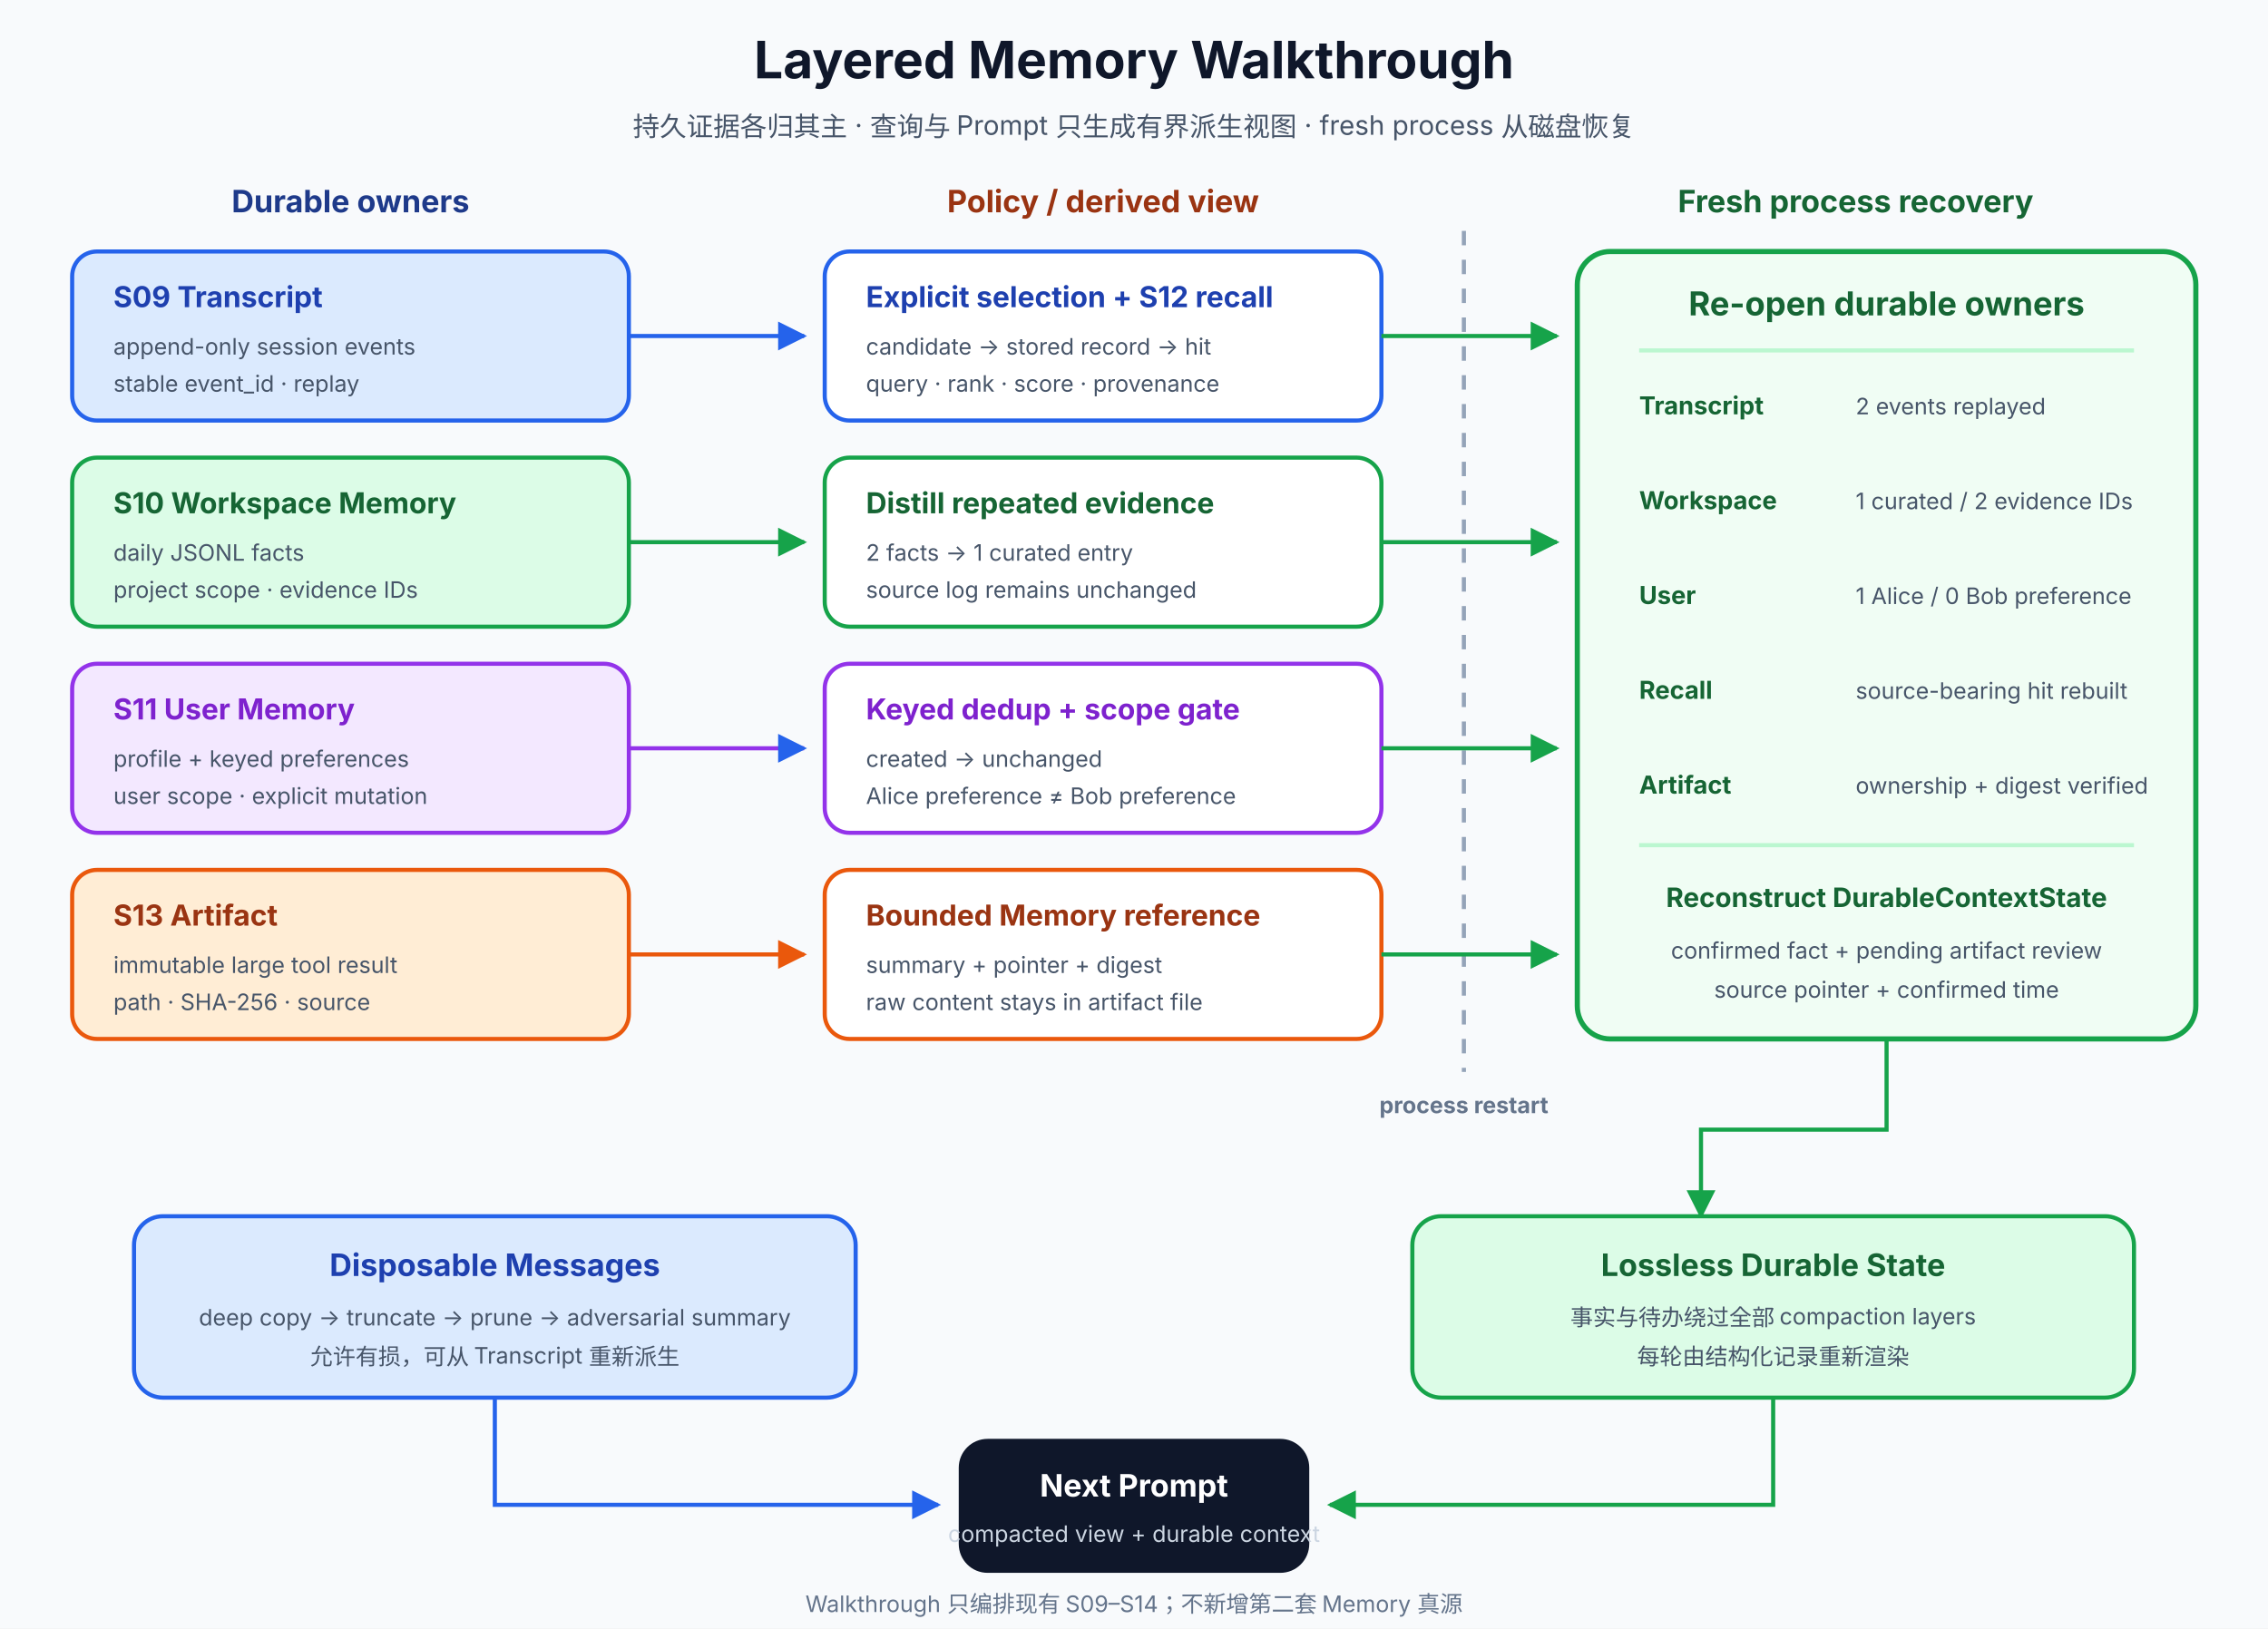
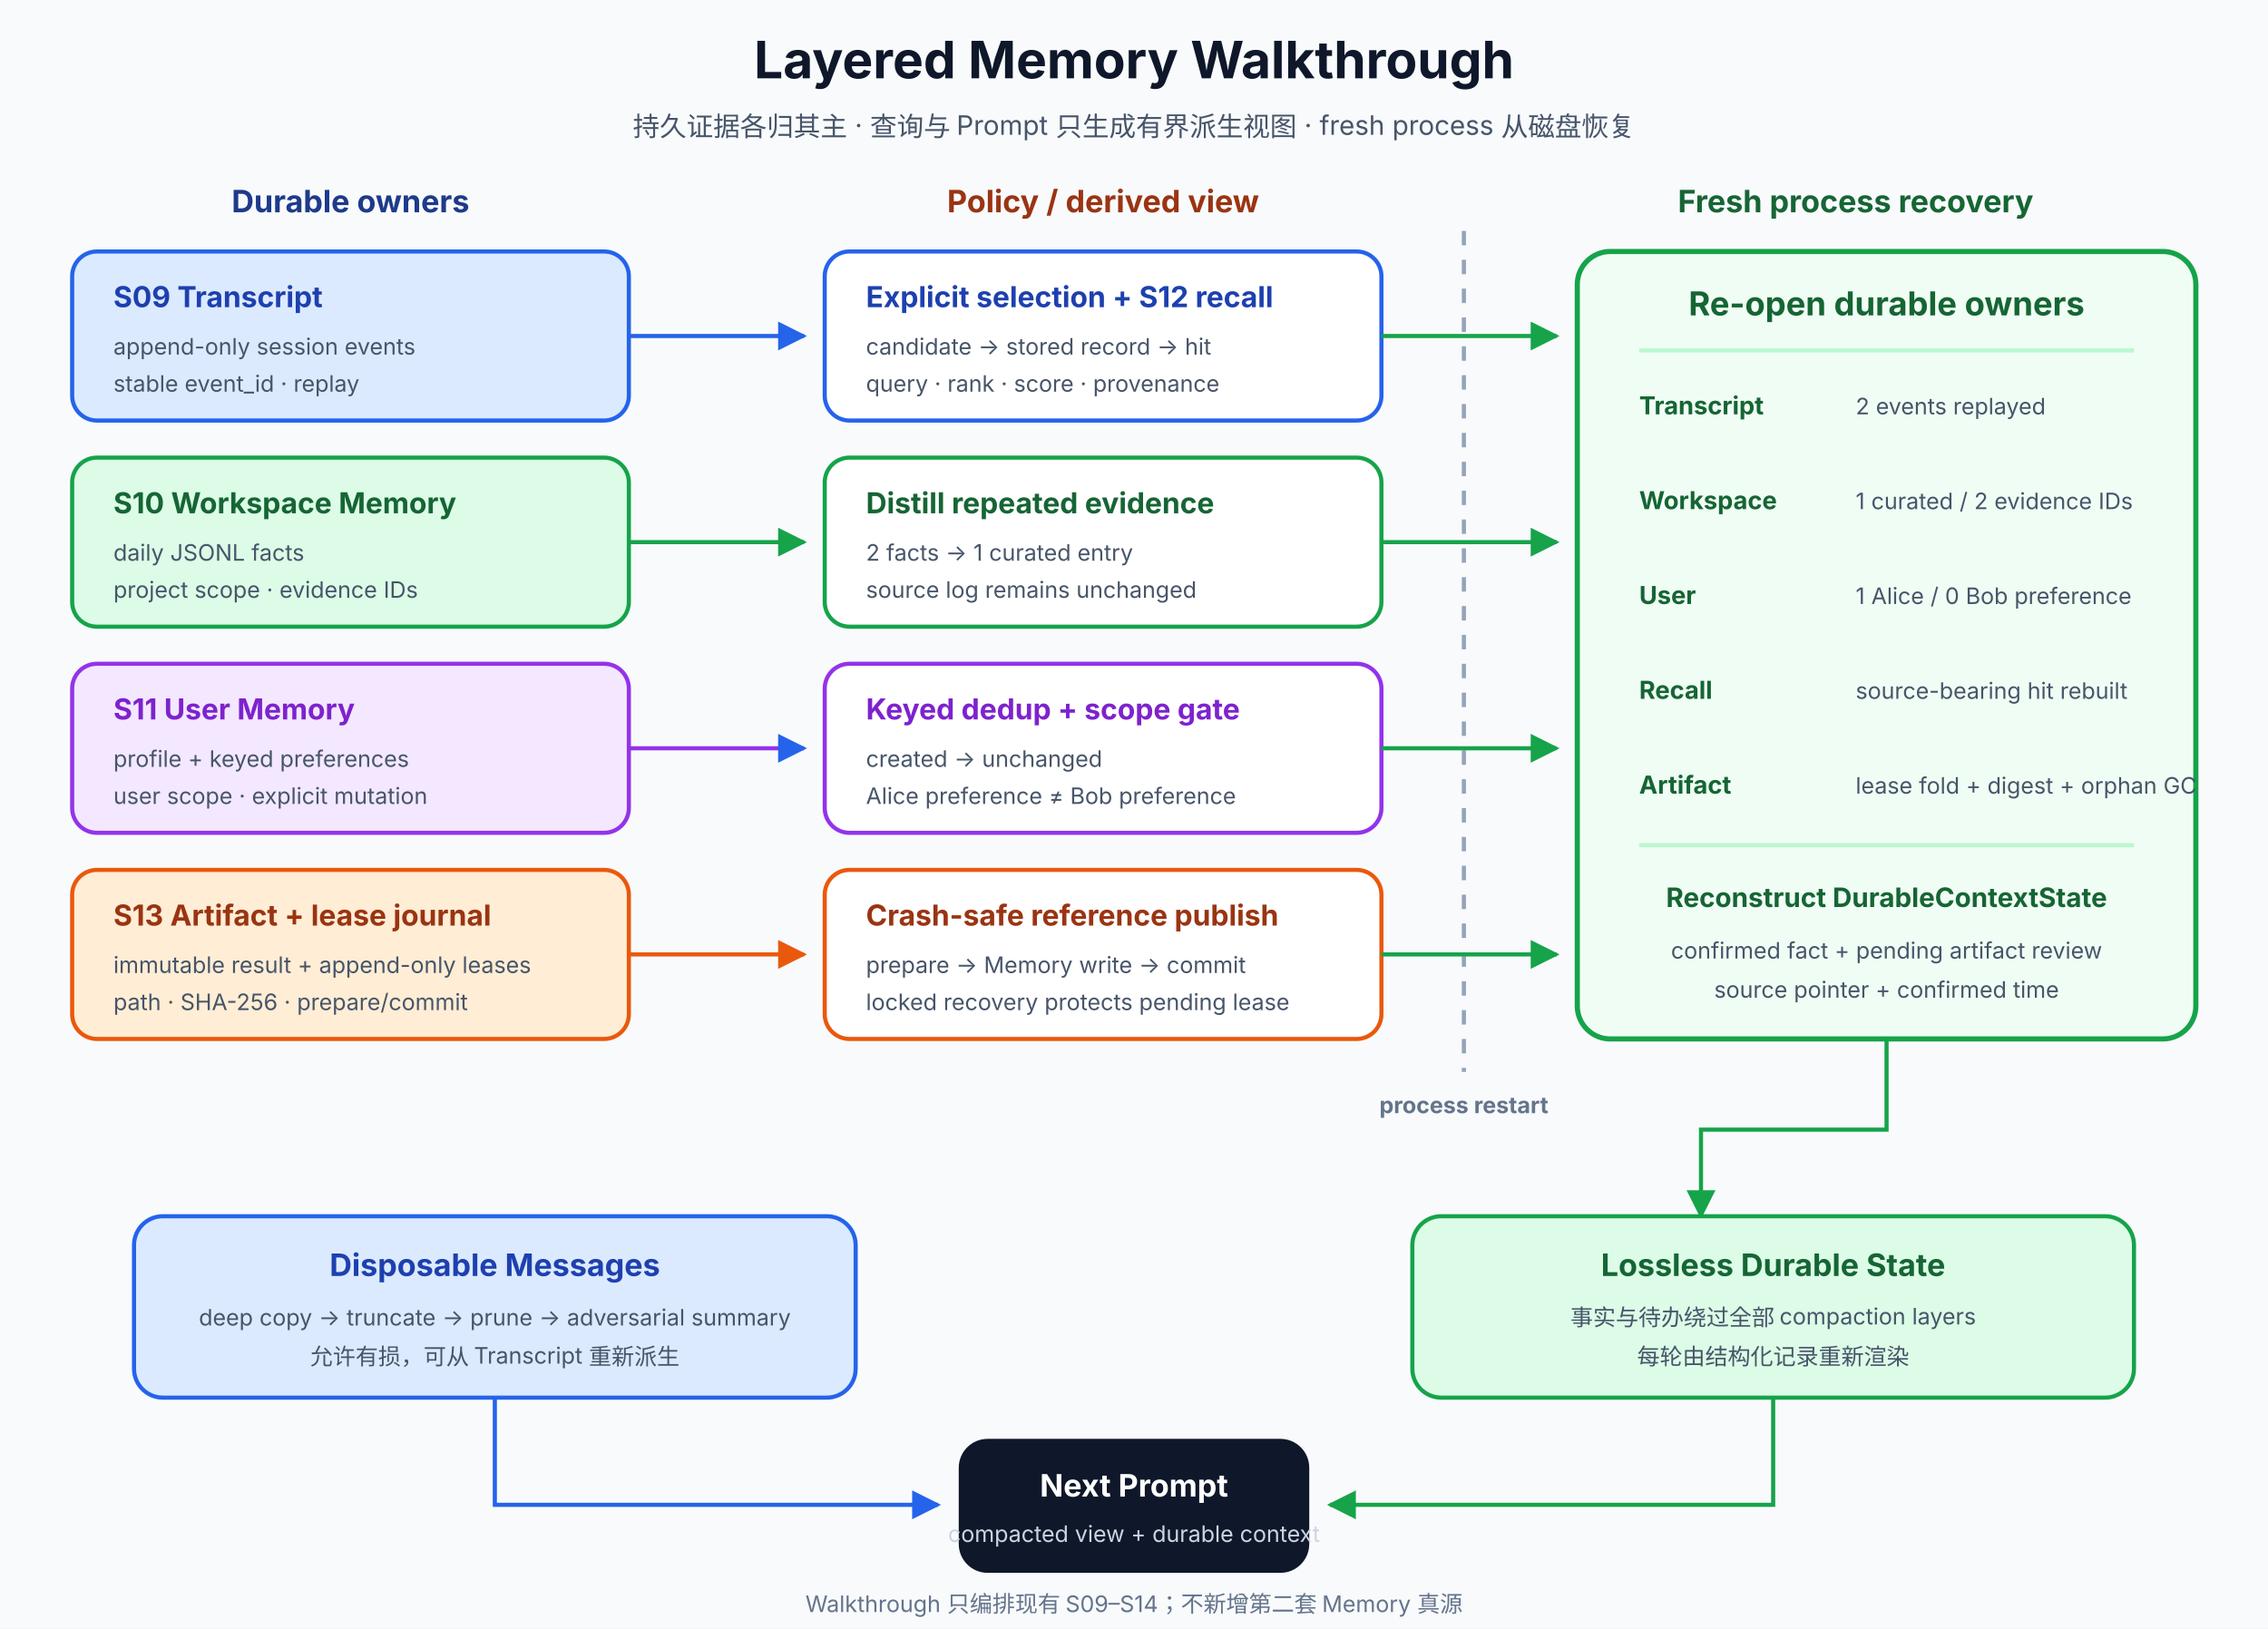
<svg xmlns="http://www.w3.org/2000/svg" viewBox="0 0 1100 790" font-family="-apple-system, BlinkMacSystemFont, 'Segoe UI', 'PingFang SC', 'Microsoft YaHei', sans-serif">
  <defs>
    <marker id="arrow-blue" viewBox="0 0 10 10" refX="9" refY="5" markerWidth="7" markerHeight="7" orient="auto">
      <path d="M0,0 L10,5 L0,10 Z" fill="#2563eb" />
    </marker>
    <marker id="arrow-green" viewBox="0 0 10 10" refX="9" refY="5" markerWidth="7" markerHeight="7" orient="auto">
      <path d="M0,0 L10,5 L0,10 Z" fill="#16a34a" />
    </marker>
    <marker id="arrow-orange" viewBox="0 0 10 10" refX="9" refY="5" markerWidth="7" markerHeight="7" orient="auto">
      <path d="M0,0 L10,5 L0,10 Z" fill="#ea580c" />
    </marker>
  </defs>
  <rect width="1100" height="790" fill="#f8fafc" />
  <text x="550" y="38" text-anchor="middle" font-size="25" font-weight="700" fill="#0f172a">Layered Memory Walkthrough</text>
  <text x="550" y="66" text-anchor="middle" font-size="13" fill="#475569">持久证据各归其主 · 查询与 Prompt 只生成有界派生视图 · fresh process 从磁盘恢复</text>
  <text x="170" y="103" text-anchor="middle" font-size="15" font-weight="700" fill="#1e3a8a">Durable owners</text>
  <text x="535" y="103" text-anchor="middle" font-size="15" font-weight="700" fill="#9a3412">Policy / derived view</text>
  <text x="900" y="103" text-anchor="middle" font-size="15" font-weight="700" fill="#166534">Fresh process recovery</text>
  <rect x="35" y="122" width="270" height="82" rx="12" fill="#dbeafe" stroke="#2563eb" stroke-width="2" />
  <text x="55" y="149" font-size="14" font-weight="700" fill="#1e40af">S09 Transcript</text>
  <text x="55" y="172" font-size="11" fill="#475569">append-only session events</text>
  <text x="55" y="190" font-size="11" fill="#475569">stable event_id · replay</text>
  <rect x="35" y="222" width="270" height="82" rx="12" fill="#dcfce7" stroke="#16a34a" stroke-width="2" />
  <text x="55" y="249" font-size="14" font-weight="700" fill="#166534">S10 Workspace Memory</text>
  <text x="55" y="272" font-size="11" fill="#475569">daily JSONL facts</text>
  <text x="55" y="290" font-size="11" fill="#475569">project scope · evidence IDs</text>
  <rect x="35" y="322" width="270" height="82" rx="12" fill="#f3e8ff" stroke="#9333ea" stroke-width="2" />
  <text x="55" y="349" font-size="14" font-weight="700" fill="#7e22ce">S11 User Memory</text>
  <text x="55" y="372" font-size="11" fill="#475569">profile + keyed preferences</text>
  <text x="55" y="390" font-size="11" fill="#475569">user scope · explicit mutation</text>
  <rect x="35" y="422" width="270" height="82" rx="12" fill="#ffedd5" stroke="#ea580c" stroke-width="2" />
-   <text x="55" y="449" font-size="14" font-weight="700" fill="#9a3412">S13 Artifact</text>
-   <text x="55" y="472" font-size="11" fill="#475569">immutable large tool result</text>
-   <text x="55" y="490" font-size="11" fill="#475569">path · SHA-256 · source</text>
+   <text x="55" y="449" font-size="14" font-weight="700" fill="#9a3412">S13 Artifact + lease journal</text>
+   <text x="55" y="472" font-size="11" fill="#475569">immutable result + append-only leases</text>
+   <text x="55" y="490" font-size="11" fill="#475569">path · SHA-256 · prepare/commit</text>
  <line x1="305" y1="163" x2="390" y2="163" stroke="#2563eb" stroke-width="2" marker-end="url(#arrow-blue)" />
  <rect x="400" y="122" width="270" height="82" rx="12" fill="#ffffff" stroke="#2563eb" stroke-width="2" />
  <text x="420" y="149" font-size="14" font-weight="700" fill="#1e40af">Explicit selection + S12 recall</text>
  <text x="420" y="172" font-size="11" fill="#475569">candidate → stored record → hit</text>
  <text x="420" y="190" font-size="11" fill="#475569">query · rank · score · provenance</text>
  <line x1="305" y1="263" x2="390" y2="263" stroke="#16a34a" stroke-width="2" marker-end="url(#arrow-green)" />
  <rect x="400" y="222" width="270" height="82" rx="12" fill="#ffffff" stroke="#16a34a" stroke-width="2" />
  <text x="420" y="249" font-size="14" font-weight="700" fill="#166534">Distill repeated evidence</text>
  <text x="420" y="272" font-size="11" fill="#475569">2 facts → 1 curated entry</text>
  <text x="420" y="290" font-size="11" fill="#475569">source log remains unchanged</text>
  <line x1="305" y1="363" x2="390" y2="363" stroke="#9333ea" stroke-width="2" marker-end="url(#arrow-blue)" />
  <rect x="400" y="322" width="270" height="82" rx="12" fill="#ffffff" stroke="#9333ea" stroke-width="2" />
  <text x="420" y="349" font-size="14" font-weight="700" fill="#7e22ce">Keyed dedup + scope gate</text>
  <text x="420" y="372" font-size="11" fill="#475569">created → unchanged</text>
  <text x="420" y="390" font-size="11" fill="#475569">Alice preference ≠ Bob preference</text>
  <line x1="305" y1="463" x2="390" y2="463" stroke="#ea580c" stroke-width="2" marker-end="url(#arrow-orange)" />
  <rect x="400" y="422" width="270" height="82" rx="12" fill="#ffffff" stroke="#ea580c" stroke-width="2" />
-   <text x="420" y="449" font-size="14" font-weight="700" fill="#9a3412">Bounded Memory reference</text>
-   <text x="420" y="472" font-size="11" fill="#475569">summary + pointer + digest</text>
-   <text x="420" y="490" font-size="11" fill="#475569">raw content stays in artifact file</text>
+   <text x="420" y="449" font-size="14" font-weight="700" fill="#9a3412">Crash-safe reference publish</text>
+   <text x="420" y="472" font-size="11" fill="#475569">prepare → Memory write → commit</text>
+   <text x="420" y="490" font-size="11" fill="#475569">locked recovery protects pending lease</text>
  <line x1="710" y1="112" x2="710" y2="520" stroke="#94a3b8" stroke-width="2" stroke-dasharray="7 7" />
  <text x="710" y="540" text-anchor="middle" font-size="11" font-weight="700" fill="#64748b">process restart</text>
  <line x1="670" y1="163" x2="755" y2="163" stroke="#16a34a" stroke-width="2" marker-end="url(#arrow-green)" />
  <line x1="670" y1="263" x2="755" y2="263" stroke="#16a34a" stroke-width="2" marker-end="url(#arrow-green)" />
  <line x1="670" y1="363" x2="755" y2="363" stroke="#16a34a" stroke-width="2" marker-end="url(#arrow-green)" />
  <line x1="670" y1="463" x2="755" y2="463" stroke="#16a34a" stroke-width="2" marker-end="url(#arrow-green)" />
  <rect x="765" y="122" width="300" height="382" rx="16" fill="#f0fdf4" stroke="#16a34a" stroke-width="2.5" />
  <text x="915" y="153" text-anchor="middle" font-size="16" font-weight="700" fill="#166534">Re-open durable owners</text>
  <line x1="795" y1="170" x2="1035" y2="170" stroke="#bbf7d0" stroke-width="2" />
  <text x="795" y="201" font-size="12" font-weight="700" fill="#166534">Transcript</text>
  <text x="900" y="201" font-size="11" fill="#475569">2 events replayed</text>
  <text x="795" y="247" font-size="12" font-weight="700" fill="#166534">Workspace</text>
  <text x="900" y="247" font-size="11" fill="#475569">1 curated / 2 evidence IDs</text>
  <text x="795" y="293" font-size="12" font-weight="700" fill="#166534">User</text>
  <text x="900" y="293" font-size="11" fill="#475569">1 Alice / 0 Bob preference</text>
  <text x="795" y="339" font-size="12" font-weight="700" fill="#166534">Recall</text>
  <text x="900" y="339" font-size="11" fill="#475569">source-bearing hit rebuilt</text>
  <text x="795" y="385" font-size="12" font-weight="700" fill="#166534">Artifact</text>
-   <text x="900" y="385" font-size="11" fill="#475569">ownership + digest verified</text>
+   <text x="900" y="385" font-size="11" fill="#475569">lease fold + digest + orphan GC</text>
  <line x1="795" y1="410" x2="1035" y2="410" stroke="#bbf7d0" stroke-width="2" />
  <text x="915" y="440" text-anchor="middle" font-size="13" font-weight="700" fill="#166534">Reconstruct DurableContextState</text>
  <text x="915" y="465" text-anchor="middle" font-size="11" fill="#475569">confirmed fact + pending artifact review</text>
  <text x="915" y="484" text-anchor="middle" font-size="11" fill="#475569">source pointer + confirmed time</text>
  <rect x="65" y="590" width="350" height="88" rx="14" fill="#dbeafe" stroke="#2563eb" stroke-width="2" />
  <text x="240" y="619" text-anchor="middle" font-size="15" font-weight="700" fill="#1e40af">Disposable Messages</text>
  <text x="240" y="643" text-anchor="middle" font-size="11" fill="#475569">deep copy → truncate → prune → adversarial summary</text>
  <text x="240" y="662" text-anchor="middle" font-size="11" fill="#475569">允许有损，可从 Transcript 重新派生</text>
  <path d="M 915 504 L 915 548 L 825 548 L 825 590" fill="none" stroke="#16a34a" stroke-width="2" marker-end="url(#arrow-green)" />
  <rect x="685" y="590" width="350" height="88" rx="14" fill="#dcfce7" stroke="#16a34a" stroke-width="2" />
  <text x="860" y="619" text-anchor="middle" font-size="15" font-weight="700" fill="#166534">Lossless Durable State</text>
  <text x="860" y="643" text-anchor="middle" font-size="11" fill="#475569">事实与待办绕过全部 compaction layers</text>
  <text x="860" y="662" text-anchor="middle" font-size="11" fill="#475569">每轮由结构化记录重新渲染</text>
  <path d="M 240 678 L 240 730 L 455 730" fill="none" stroke="#2563eb" stroke-width="2" marker-end="url(#arrow-blue)" />
  <path d="M 860 678 L 860 730 L 645 730" fill="none" stroke="#16a34a" stroke-width="2" marker-end="url(#arrow-green)" />
  <rect x="465" y="698" width="170" height="65" rx="14" fill="#0f172a" />
  <text x="550" y="726" text-anchor="middle" font-size="15" font-weight="700" fill="#ffffff">Next Prompt</text>
  <text x="550" y="748" text-anchor="middle" font-size="11" fill="#cbd5e1">compacted view + durable context</text>
  <text x="550" y="782" text-anchor="middle" font-size="11" fill="#64748b">Walkthrough 只编排现有 S09–S14；不新增第二套 Memory 真源</text>
</svg>
